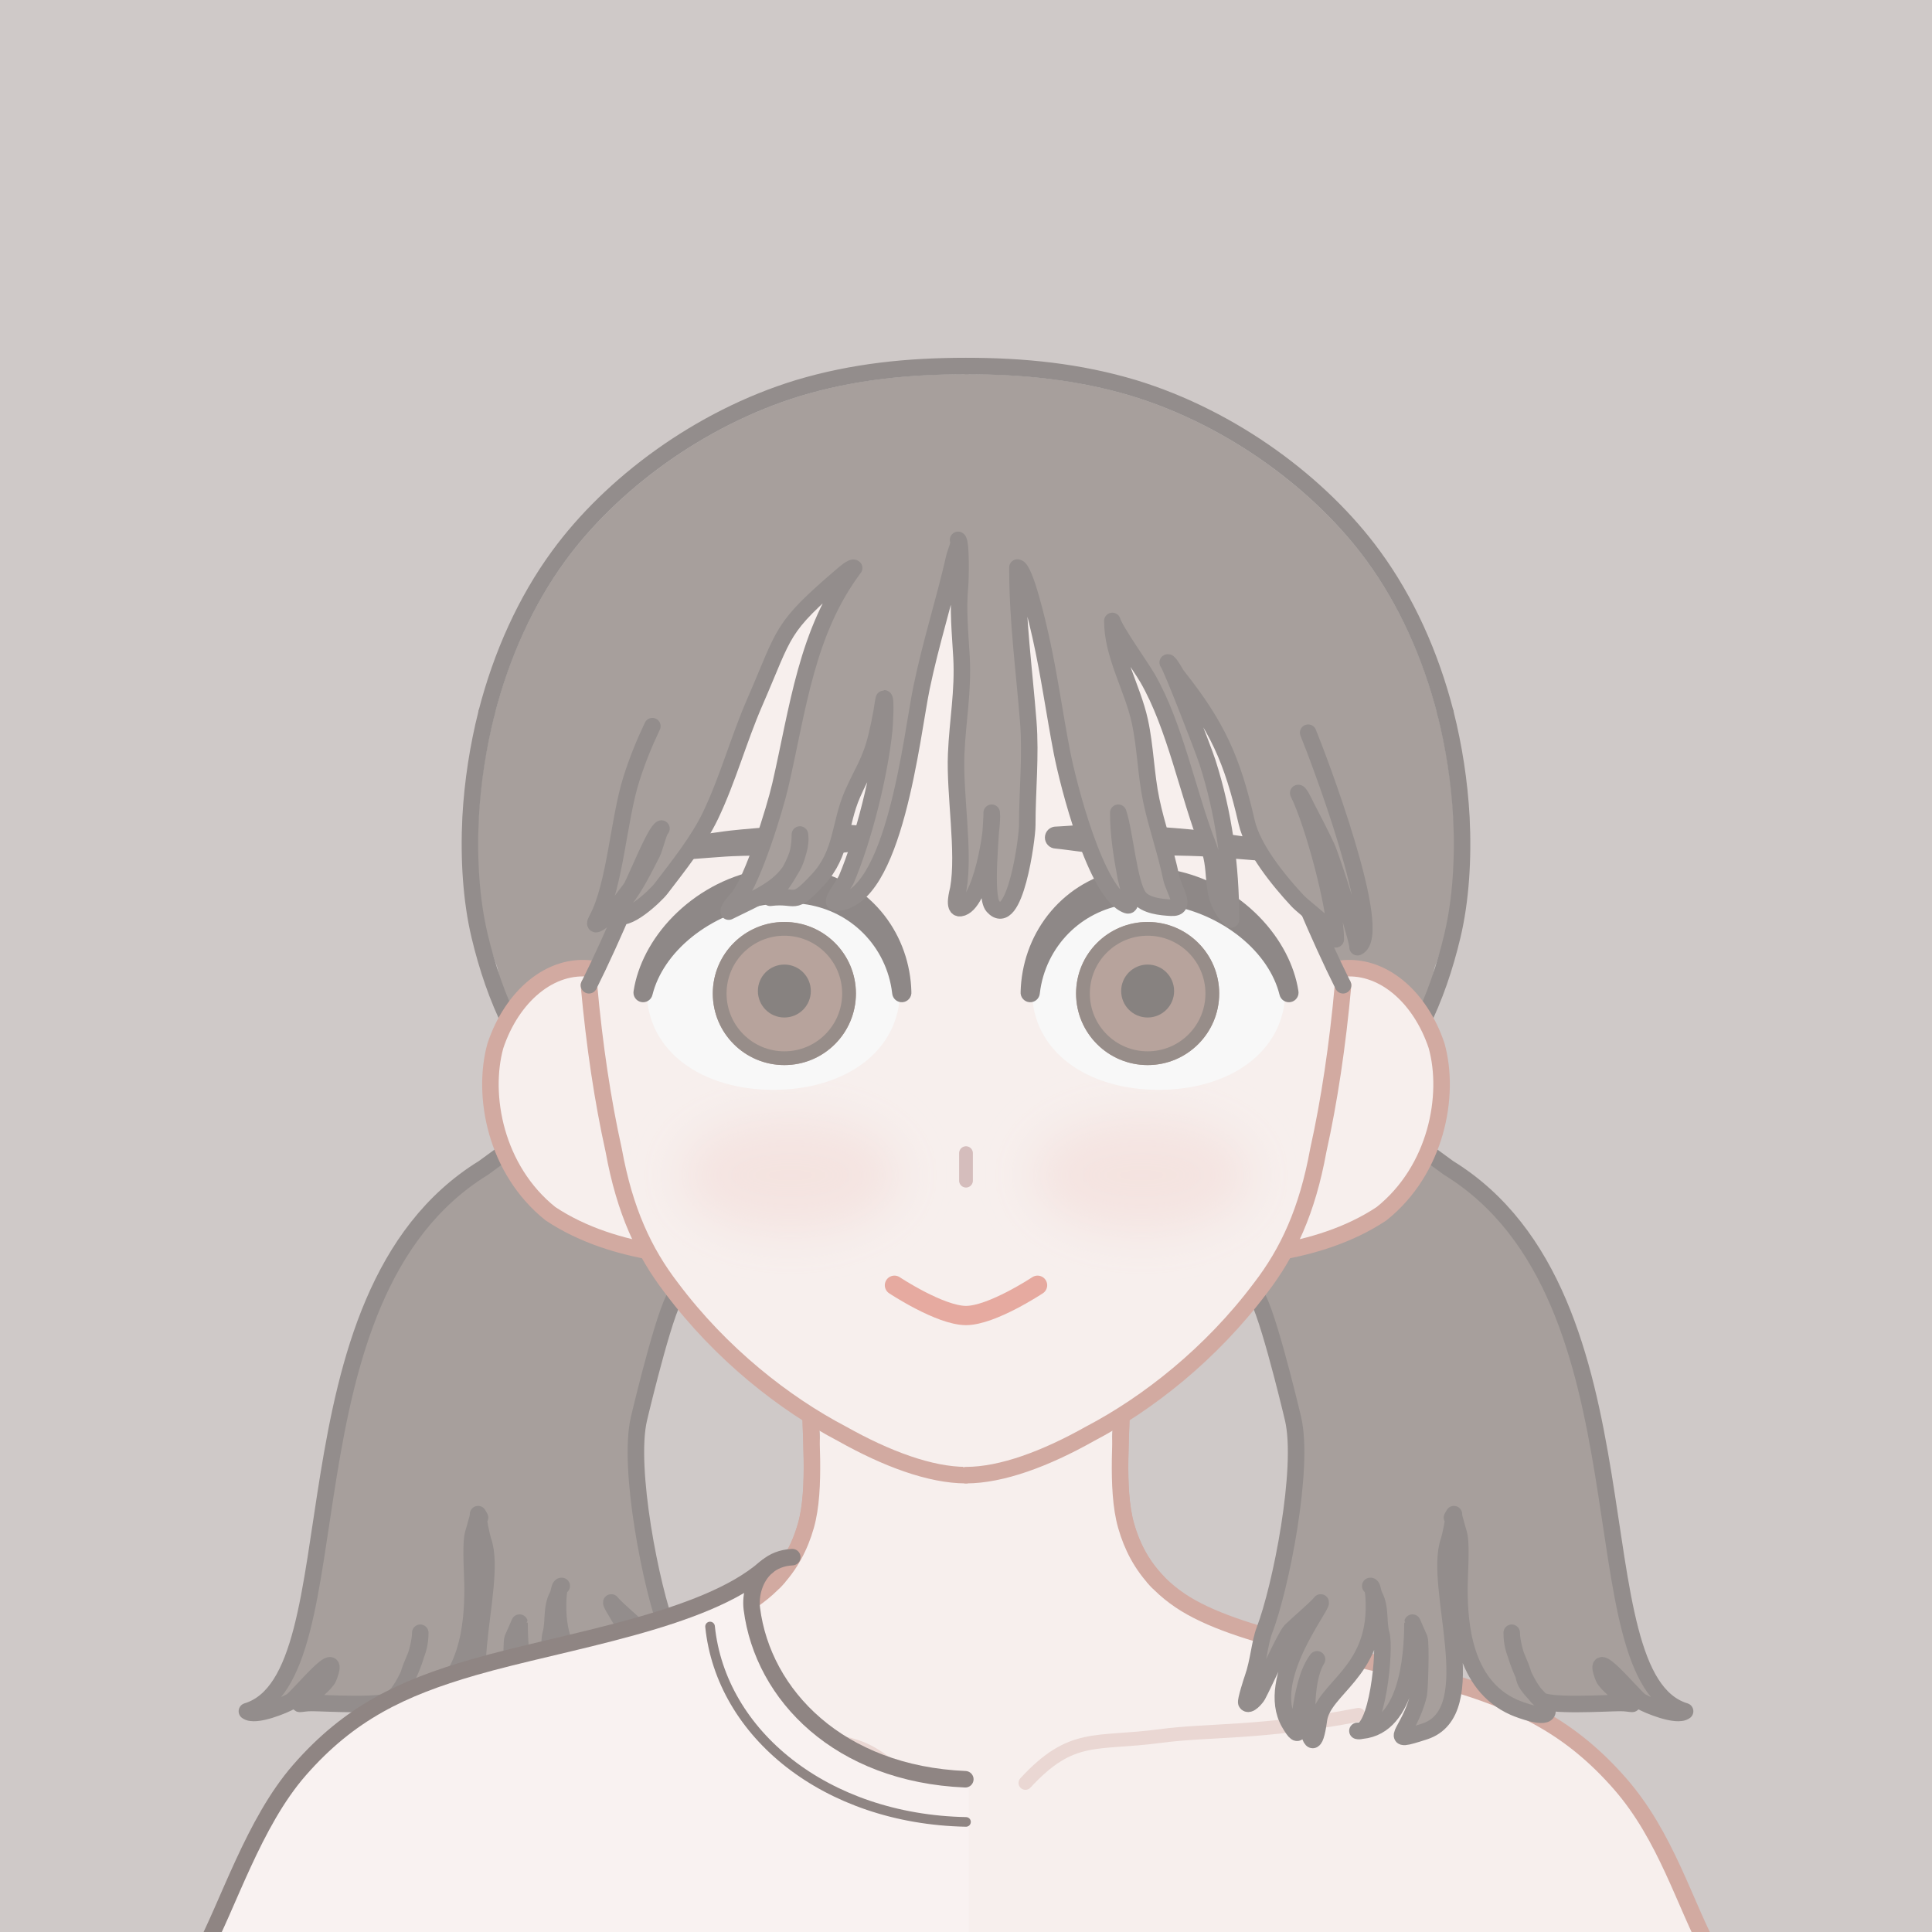
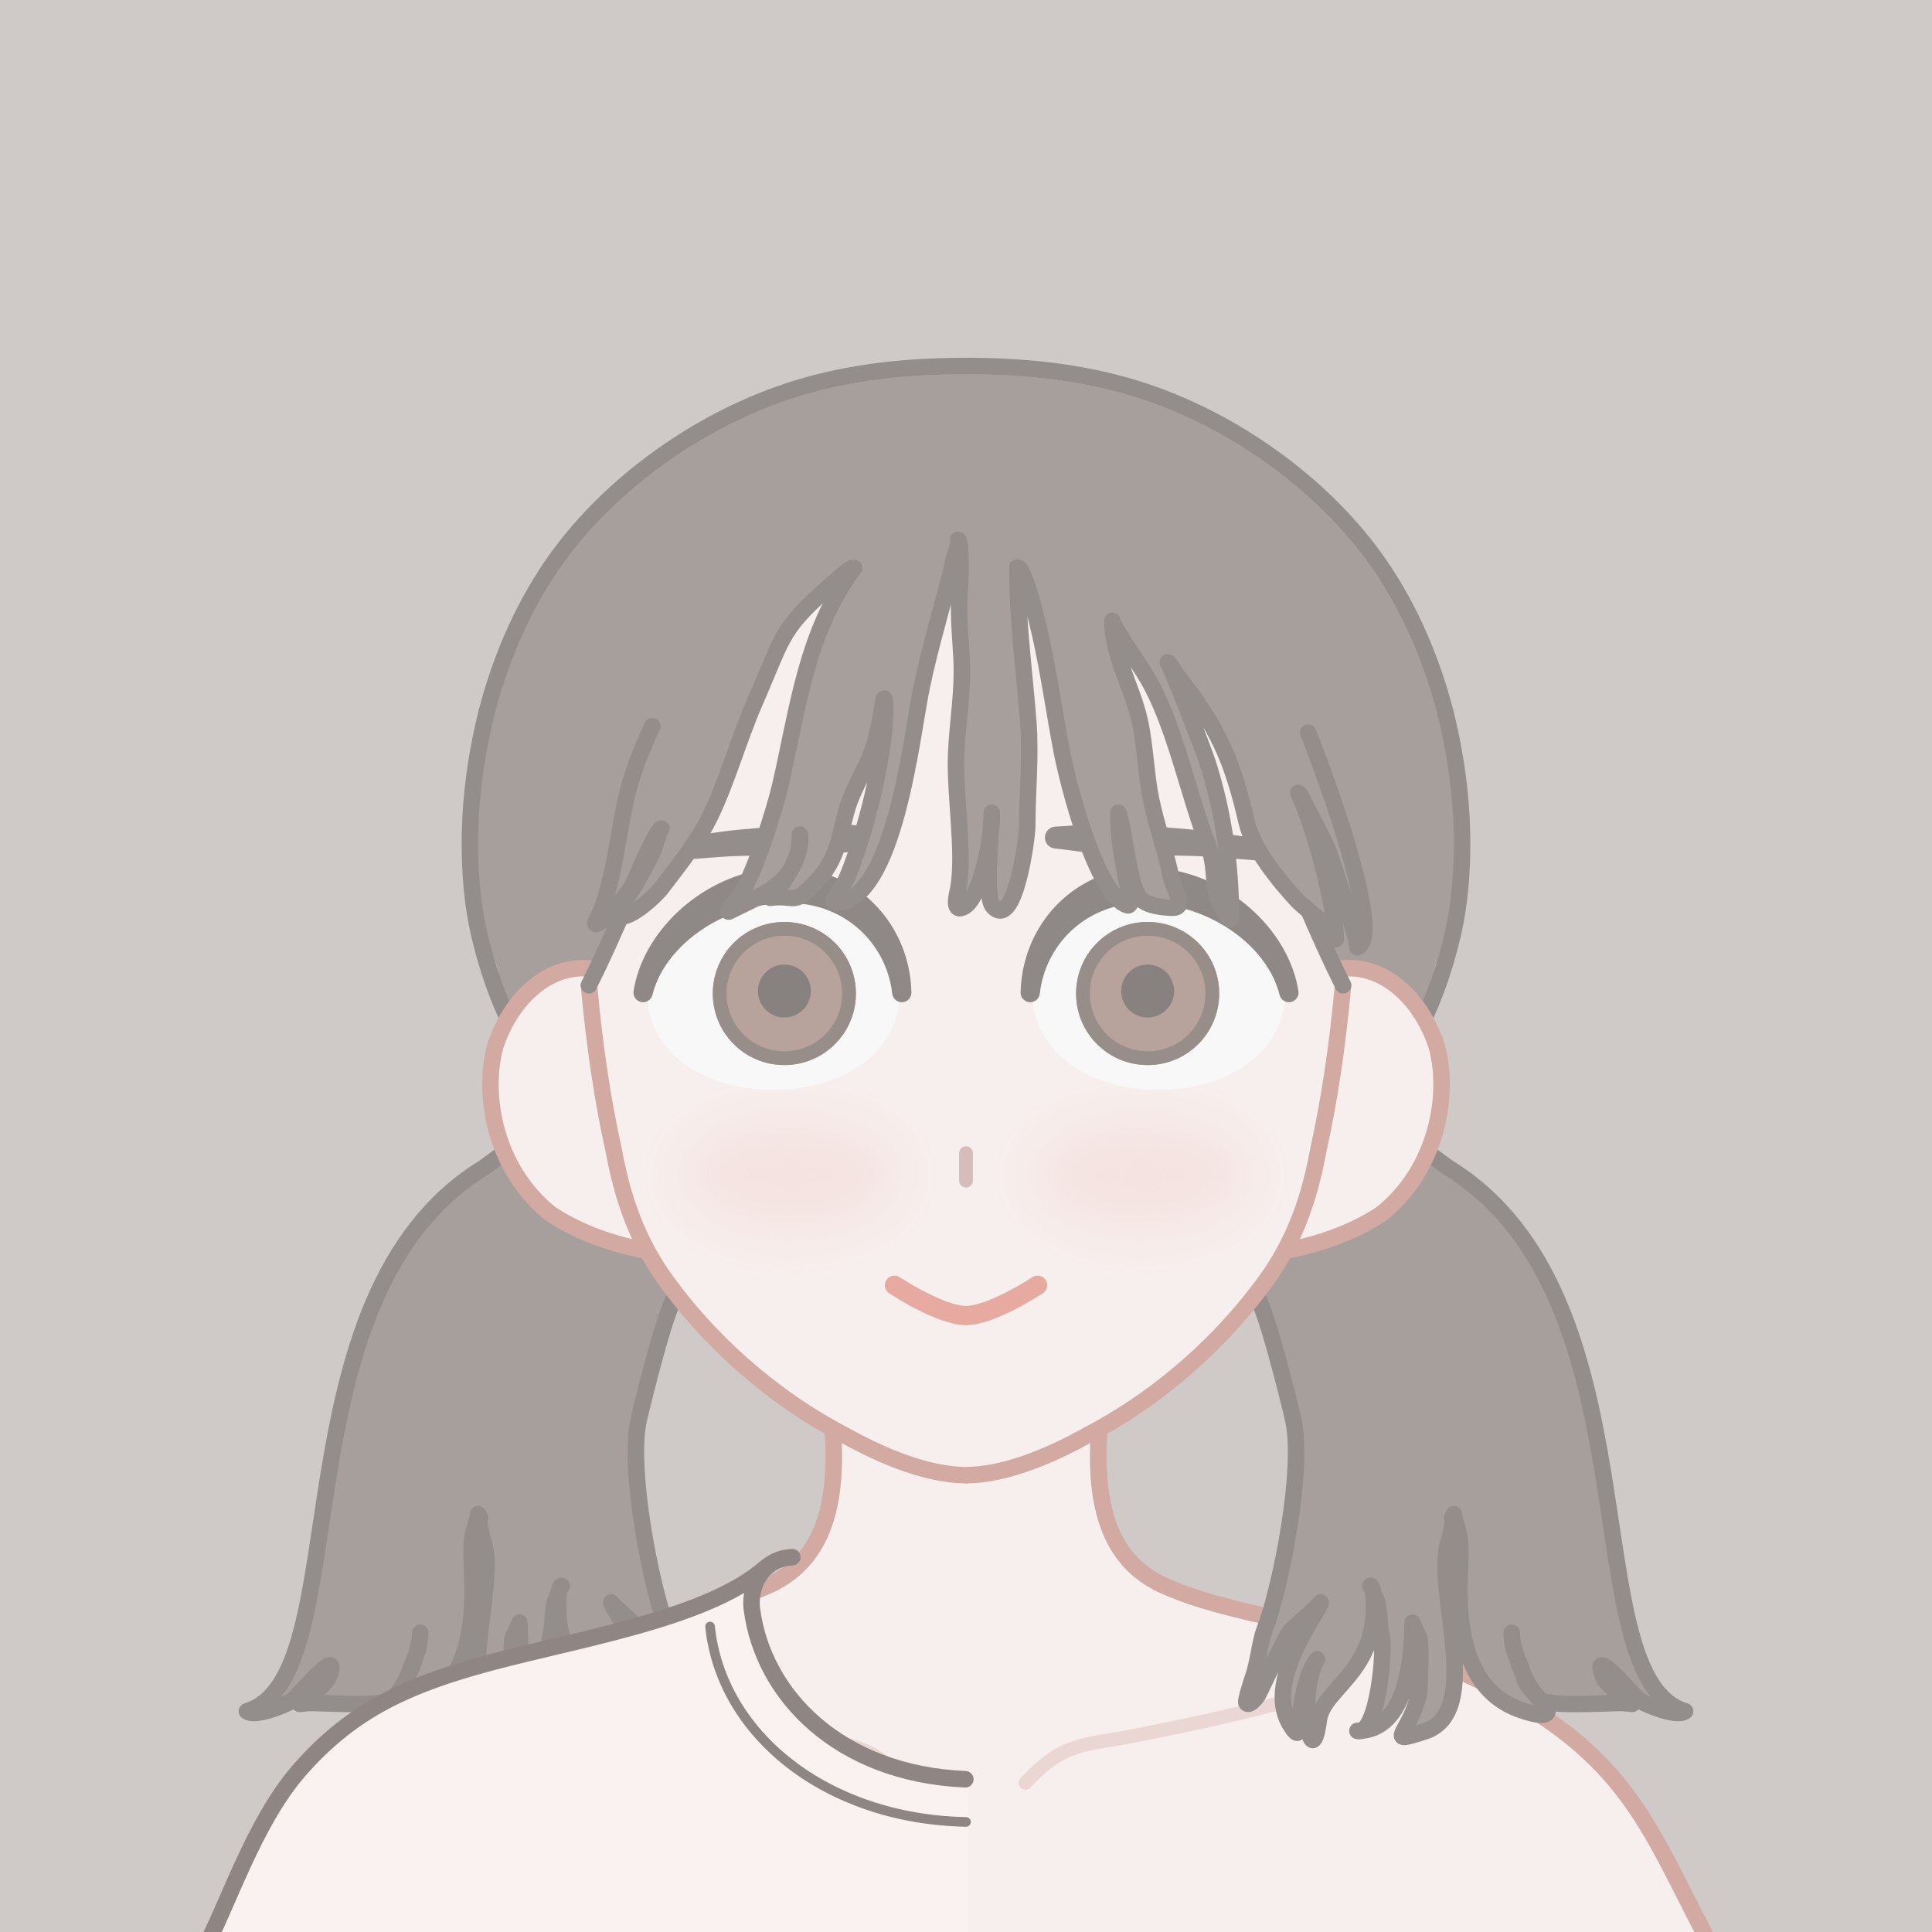
<svg xmlns="http://www.w3.org/2000/svg" width="702" height="702" viewBox="0 0 702 702">
  <defs>
    <clipPath id="clip-path-5">
      <path d="M215.154 389.2 L359.154 389.2 L359.154 464.8 L215.154 464.8 Z" />
    </clipPath>
    <filter id="filter-1" filterUnits="userSpaceOnUse" x="218.154" y="377" width="138" height="100" color-interpolation-filters="sRGB">
      <feGaussianBlur in="SourceGraphic" stdDeviation="9" color-interpolation-filters="linearRGB" />
    </filter>
    <clipPath id="clip-path-6">
      <path d="M486.846 389.2 L342.846 389.2 L342.846 464.8 L486.846 464.8 Z" />
    </clipPath>
    <filter id="filter-2" filterUnits="userSpaceOnUse" x="345.846" y="377" width="138" height="100" color-interpolation-filters="sRGB">
      <feGaussianBlur in="SourceGraphic" stdDeviation="9" color-interpolation-filters="linearRGB" />
    </filter>
    <clipPath id="clip-path-7">
      <path d="M235 360 C235 338 255 326 281 326 C307 326 327 338 327 360 C327 382 307 396 281 396 C255 396 235 382 235 360 Z" />
    </clipPath>
    <clipPath id="clip-path-8">
      <path d="M467 360 C467 338 447 326 421 326 C395 326 375 338 375 360 C375 382 395 396 421 396 C447 396 467 382 467 360 Z" />
    </clipPath>
  </defs>
  <g id="_ref">
    <g opacity="0.5">
      <defs>
-         <clipPath id="makeup-blush-clip-path-31">
+         <clipPath id="makeup-blush-clip-path-32">
          <path d="M215.154 389.2 L359.154 389.2 L359.154 464.8 L215.154 464.8 Z" />
        </clipPath>
-         <filter id="makeup-blush-filter-11" filterUnits="userSpaceOnUse" x="218.154" y="377" width="138" height="100" color-interpolation-filters="sRGB">
+         <filter id="makeup-blush-filter-12" filterUnits="userSpaceOnUse" x="218.154" y="377" width="138" height="100" color-interpolation-filters="sRGB">
          <feGaussianBlur in="SourceGraphic" stdDeviation="9" color-interpolation-filters="linearRGB" />
        </filter>
-         <clipPath id="cg-eye1">
+         <clipPath id="cg-eye2">
          <path d="M242 360 C242 338 262 326 288 326 C314 326 334 338 334 360 C334 382 314 396 288 396 C262 396 242 382 242 360 Z" fill="#ffffff" />
        </clipPath>
      </defs>
      <rect width="702" height="702" fill="#ada19f" />
      <g data-layer="body">
        <g>
          <g>
-             <path d="M296 490 L298 522 C293.615 554.385 304.615 564.885 259.333 589.667 L210.333 604.167 C118.615 622.385 119.615 639.385 96.5 675.5 L80.5 709 L352 712 L352 490 Z" fill="#fdeeea" />
-             <path d="M80.177 709.772 C89.948 691.718 96.554 667.356 113.323 648.166 C131.428 627.449 150.416 618.37 176.588 610.801 C209.733 601.215 252.656 595.455 273.168 581.575 C284.163 574.134 289.86 564.776 292.817 554.408 C296.711 540.759 294.236 520.005 294.407 505.93 C294.426 504.332 294.448 497.885 294.448 490.885" fill="none" stroke="#b46352" stroke-width="6" stroke-linecap="round" stroke-linejoin="round" />
-             <path d="M208.379 623.077 C244.052 629.981 262.383 628.387 280.56 630.815 C304.003 633.947 312.488 629.53 329.417 647.841" fill="none" stroke="#b46352" stroke-width="5" stroke-linecap="round" opacity="0.35" />
-           </g>
-         </g>
-         <g transform="translate(702 0) scale(-1 1)">
-           <g>
-             <path d="M296 490 L298 522 C293.615 554.385 304.615 564.885 259.333 589.667 L210.333 604.167 C118.615 622.385 119.615 639.385 96.5 675.5 L80.5 709 L352 712 L352 490 Z" fill="#fdeeea" />
-             <path d="M80.177 709.772 C89.948 691.718 96.554 667.356 113.323 648.166 C131.428 627.449 150.416 618.37 176.588 610.801 C209.733 601.215 252.656 595.455 273.168 581.575 C284.163 574.134 289.86 564.776 292.817 554.408 C296.711 540.759 294.236 520.005 294.407 505.93 C294.426 504.332 294.448 497.885 294.448 490.885" fill="none" stroke="#b46352" stroke-width="6" stroke-linecap="round" stroke-linejoin="round" />
-             <path d="M208.379 623.077 C244.052 629.981 262.383 628.387 280.56 630.815 C304.003 633.947 312.488 629.53 329.417 647.841" fill="none" stroke="#b46352" stroke-width="5" stroke-linecap="round" opacity="0.35" />
+             <path d="M300.468 490.077 C303.508 511.857 308.659 551.355 290.061 568.257 C274.278 582.6 244.571 586.352 223.978 591.878 C137.239 615.159 117.873 628.007 79.321 708.856 C170.216 709.684 261.107 710.996 352 712 L352 490 C334.823 490 317.645 489.995 300.468 490.077 Z" fill="#fdeeea" />
+             <path d="M79.007 709.629 C101.308 667.906 108.094 642.436 151.824 617.272 C183.076 599.288 212.269 594.251 248.016 585.883 C260.031 583.071 271.687 579.77 280.461 575.488 C310.872 560.643 302.871 518.344 299.307 490.968" fill="none" stroke="#b46352" stroke-width="6" stroke-linecap="round" stroke-linejoin="round" />
+             <path d="M215.966 613.001 C216.15 613.035 216.338 613.051 216.517 613.105 C240.51 620.34 265.547 625.93 289.639 630.667 C308.23 634.323 315.446 632.734 329.417 647.841" fill="none" stroke="#b46352" stroke-width="5" stroke-linecap="round" opacity="0.35" />
+           </g>
+         </g>
+         <g transform="translate(702 0) scale(-1 1)">
+           <g>
+             <path d="M300.468 490.077 C303.508 511.857 308.659 551.355 290.061 568.257 C274.278 582.6 244.571 586.352 223.978 591.878 C137.239 615.159 117.873 628.007 79.321 708.856 C170.216 709.684 261.107 710.996 352 712 L352 490 C334.823 490 317.645 489.995 300.468 490.077 Z" fill="#fdeeea" />
+             <path d="M79.007 709.629 C101.308 667.906 108.094 642.436 151.824 617.272 C183.076 599.288 212.269 594.251 248.016 585.883 C260.031 583.071 271.687 579.77 280.461 575.488 C310.872 560.643 302.871 518.344 299.307 490.968" fill="none" stroke="#b46352" stroke-width="6" stroke-linecap="round" stroke-linejoin="round" />
+             <path d="M215.966 613.001 C216.15 613.035 216.338 613.051 216.517 613.105 C240.51 620.34 265.547 625.93 289.639 630.667 C308.23 634.323 315.446 632.734 329.417 647.841" fill="none" stroke="#b46352" stroke-width="5" stroke-linecap="round" opacity="0.35" />
          </g>
        </g>
      </g>
      <g data-layer="skinNeck">
        <g>
          <g>
-             <path d="M352 577.869 L352 490 L296 490 L298 522 C294.607 547.062 300.427 559.017 282.246 574.628" fill="#fdeeea" />
-             <path d="M281.339 574.764 C287.189 568.716 290.703 561.82 292.817 554.408 C296.711 540.759 294.236 520.005 294.407 505.93 C294.426 504.332 294.448 497.885 294.448 490.885" fill="none" stroke="#b46352" stroke-width="6" stroke-linecap="round" stroke-linejoin="round" />
-           </g>
-         </g>
-         <g transform="translate(702 0) scale(-1 1)">
-           <g>
-             <path d="M352 577.869 L352 490 L296 490 L298 522 C294.607 547.062 300.427 559.017 282.246 574.628" fill="#fdeeea" />
-             <path d="M281.339 574.764 C287.189 568.716 290.703 561.82 292.817 554.408 C296.711 540.759 294.236 520.005 294.407 505.93 C294.426 504.332 294.448 497.885 294.448 490.885" fill="none" stroke="#b46352" stroke-width="6" stroke-linecap="round" stroke-linejoin="round" />
+             <path d="M300.468 490.077 C317.645 489.995 334.823 490 352 490 L352 588.731 L346.511 588.731 L334.512 588.231 L325.263 587.731 L316.514 586.482 L310.765 585.732 L305.266 584.482 L297.767 582.732 L293.769 581.483 L288.769 579.733 L286.271 578.734 L284.523 577.735 L282.273 576.485 L281.024 575.735 L280.137 575.144 C283.817 573.152 287.172 570.882 290.061 568.257 C308.659 551.355 303.508 511.857 300.468 490.077 Z" fill="#fdeeea" />
+             <path d="M280.461 575.488 C310.872 560.643 302.871 518.344 299.307 490.968" fill="none" stroke="#b46352" stroke-width="6" stroke-linecap="round" stroke-linejoin="round" />
+           </g>
+         </g>
+         <g transform="translate(702 0) scale(-1 1)">
+           <g>
+             <path d="M300.468 490.077 C317.645 489.995 334.823 490 352 490 L352 588.731 L346.511 588.731 L334.512 588.231 L325.263 587.731 L316.514 586.482 L310.765 585.732 L305.266 584.482 L297.767 582.732 L293.769 581.483 L288.769 579.733 L286.271 578.734 L284.523 577.735 L282.273 576.485 L281.024 575.735 L280.137 575.144 C283.817 573.152 287.172 570.882 290.061 568.257 C308.659 551.355 303.508 511.857 300.468 490.077 Z" fill="#fdeeea" />
+             <path d="M280.461 575.488 C310.872 560.643 302.871 518.344 299.307 490.968" fill="none" stroke="#b46352" stroke-width="6" stroke-linecap="round" stroke-linejoin="round" />
          </g>
        </g>
      </g>
      <g data-layer="hairMid">
        <g>
          <g>
            <path d="M246.346 470.051 C252.058 457.884 251.33 448.199 243.07 434.669 C238.956 426.719 237.325 420.839 228.711 415.289 C206.623 401.069 195.92 409.499 175.625 424.389 C99.328 471.409 130.552 609.403 89.711 621.793 C92.696 624.063 103.403 619.583 105.822 618.153 C108.255 616.713 124.757 596.133 119.336 609.653 C118.582 611.533 113.631 615.683 111.427 617.133 C106.635 620.283 109.057 618.723 113.403 618.773 C118.927 618.823 139.489 620.153 142.388 617.583 C147.818 612.773 152.711 599.273 152.711 593.263 C152.711 600.773 149.385 603.763 148.149 609.773 C147.304 613.873 139.593 619.023 139.706 621.733 C139.843 625.043 149.803 621.283 151.883 620.363 C170.299 612.233 171.711 589.693 171.711 577.413 C171.711 572.163 170.979 563.063 171.67 558.353 C171.876 556.953 173.9 551.093 173.711 550.173 C173.96 550.589 174.197 551.005 174.421 551.422 L174.11 550.922 C173.439 551.258 175.192 558.829 175.579 559.922 C181.477 576.576 162.297 622.015 184.409 629.153 C199.261 633.947 190.038 630.137 186.546 615.971 C186.03 613.875 185.61 597.159 186.226 595.409 C186.446 594.785 188.796 589.666 188.777 589.589 C188.777 602.195 190.785 628.922 208.777 628.922 C201.455 630.753 198.534 598.933 200.068 593.773 C201.338 589.499 200.169 584.271 202.538 579.84 C203.243 578.52 203.238 576.081 204.11 576.256 C202.849 576.003 202.797 581.895 202.777 582.922 C202.285 607.842 221.252 613.552 222.777 624.922 C225.695 646.676 230.392 614.04 223.444 602.922 C227.157 607.873 228.466 615.721 229.444 621.589 C230.324 626.871 228.975 634.026 233.57 626.033 C242.692 610.164 221.67 584.015 222.11 582.256 C223.525 584.142 230.728 590.225 232.983 592.471 C235.024 594.505 242.514 611.398 245.016 616.038 C245.475 616.889 248.24 620.248 249.146 618.672 C249.502 618.052 247.263 611.007 246.804 609.719 C244.719 603.857 244.271 596.797 242.595 592.453 C236.61 576.947 227.965 533.366 232.163 515.515 C233.177 511.198 242.851 470.916 246.346 470.051 Z" fill="#5d4e48" stroke="#352a27" stroke-width="6" stroke-linecap="round" stroke-linejoin="round" />
          </g>
        </g>
        <g transform="translate(702 0) scale(-1 1)">
          <g>
            <path d="M246.346 470.051 C252.058 457.884 251.33 448.199 243.07 434.669 C238.956 426.719 237.325 420.839 228.711 415.289 C206.623 401.069 195.92 409.499 175.625 424.389 C99.328 471.409 130.552 609.403 89.711 621.793 C92.696 624.063 103.403 619.583 105.822 618.153 C108.255 616.713 124.757 596.133 119.336 609.653 C118.582 611.533 113.631 615.683 111.427 617.133 C106.635 620.283 109.057 618.723 113.403 618.773 C118.927 618.823 139.489 620.153 142.388 617.583 C147.818 612.773 152.711 599.273 152.711 593.263 C152.711 600.773 149.385 603.763 148.149 609.773 C147.304 613.873 139.593 619.023 139.706 621.733 C139.843 625.043 149.803 621.283 151.883 620.363 C170.299 612.233 171.711 589.693 171.711 577.413 C171.711 572.163 170.979 563.063 171.67 558.353 C171.876 556.953 173.9 551.093 173.711 550.173 C173.96 550.589 174.197 551.005 174.421 551.422 L174.11 550.922 C173.439 551.258 175.192 558.829 175.579 559.922 C181.477 576.576 162.297 622.015 184.409 629.153 C199.261 633.947 190.038 630.137 186.546 615.971 C186.03 613.875 185.61 597.159 186.226 595.409 C186.446 594.785 188.796 589.666 188.777 589.589 C188.777 602.195 190.785 628.922 208.777 628.922 C201.455 630.753 198.534 598.933 200.068 593.773 C201.338 589.499 200.169 584.271 202.538 579.84 C203.243 578.52 203.238 576.081 204.11 576.256 C202.849 576.003 202.797 581.895 202.777 582.922 C202.285 607.842 221.252 613.552 222.777 624.922 C225.695 646.676 230.392 614.04 223.444 602.922 C227.157 607.873 228.466 615.721 229.444 621.589 C230.324 626.871 228.975 634.026 233.57 626.033 C242.692 610.164 221.67 584.015 222.11 582.256 C223.525 584.142 230.728 590.225 232.983 592.471 C235.024 594.505 242.514 611.398 245.016 616.038 C245.475 616.889 248.24 620.248 249.146 618.672 C249.502 618.052 247.263 611.007 246.804 609.719 C244.719 603.857 244.271 596.797 242.595 592.453 C236.61 576.947 227.965 533.366 232.163 515.515 C233.177 511.198 242.851 470.916 246.346 470.051 Z" fill="#5d4e48" stroke="#352a27" stroke-width="6" stroke-linecap="round" stroke-linejoin="round" />
          </g>
        </g>
      </g>
      <g data-layer="hairBase">
        <g>
          <g>
            <path d="M352 381.448 L352 135.951 L351.016 135.951 C330.344 135.951 310.656 137.919 290.968 143.826 C255.53 154.654 224.03 178.279 205.327 203.873 C186.623 229.467 175.795 262.936 173.826 297.39 C172.842 317.077 174.811 336.765 180.717 351.531 C182.027 358.081 184.209 364.632 187.262 370.602 C187.365 370.682 201.168 393.038 203.562 396.448 C204.832 398.257 211.612 404.019 213.517 405.842 C223.248 415.153 227.833 417.061 239.562 423.948 C253.821 432.321 287.168 441.633 303.192 437.819 C328.028 431.907 350.54 430.17 351.074 398.222 C351.102 396.519 351.452 381.949 352 381.448 Z" fill="#5d4e48" />
          </g>
          <g>
            <path d="M351 133 C330 133 310 135 290 141 C254 152 222 176 203 202 C191 218.4 182.2 238 176.8 259" fill="none" stroke="#352a27" stroke-width="6" stroke-linecap="round" stroke-linejoin="round" />
          </g>
          <g>
            <path d="M176.8 259 C173.7 271.3 171.7 284.1 171 297 C170.247 312.067 171.196 327.134 174.275 340.064 C179.731 362.97 189.199 384.12 205.639 400.625 C218.159 413.194 231.61 422.103 248.042 428.491 C248.47 428.658 248.896 428.816 249.319 428.964 C252.635 430.122 260.334 430.818 262.896 432.282" fill="none" stroke="#352a27" stroke-width="6" stroke-linecap="round" stroke-linejoin="round" />
          </g>
        </g>
        <g transform="translate(702 0) scale(-1 1)">
          <g>
            <path d="M352 381.448 L352 135.951 L351.016 135.951 C330.344 135.951 310.656 137.919 290.968 143.826 C255.53 154.654 224.03 178.279 205.327 203.873 C186.623 229.467 175.795 262.936 173.826 297.39 C172.842 317.077 174.811 336.765 180.717 351.531 C182.027 358.081 184.209 364.632 187.262 370.602 C187.365 370.682 201.168 393.038 203.562 396.448 C204.832 398.257 211.612 404.019 213.517 405.842 C223.248 415.153 227.833 417.061 239.562 423.948 C253.821 432.321 287.168 441.633 303.192 437.819 C328.028 431.907 350.54 430.17 351.074 398.222 C351.102 396.519 351.452 381.949 352 381.448 Z" fill="#5d4e48" />
          </g>
          <g>
            <path d="M351 133 C330 133 310 135 290 141 C254 152 222 176 203 202 C191 218.4 182.2 238 176.8 259" fill="none" stroke="#352a27" stroke-width="6" stroke-linecap="round" stroke-linejoin="round" />
          </g>
          <g>
            <path d="M176.8 259 C173.7 271.3 171.7 284.1 171 297 C170.247 312.067 171.196 327.134 174.275 340.064 C179.731 362.97 189.199 384.12 205.639 400.625 C218.159 413.194 231.61 422.103 248.042 428.491 C248.47 428.658 248.896 428.816 249.319 428.964 C252.635 430.122 260.334 430.818 262.896 432.282" fill="none" stroke="#352a27" stroke-width="6" stroke-linecap="round" stroke-linejoin="round" />
          </g>
        </g>
      </g>
      <g data-layer="ear">
        <g>
          <g>
            <path d="M215 352 C200 350 186 362 180 380 C175 398 180 425 200 441 C212 449 226 453 238 455 L225 380 Z" fill="#fdeeea" />
            <path d="M215 352 C200 350 186 362 180 380 C175 398 180 425 200 441 C212 449 226 453 238 455" fill="none" stroke="#b46352" stroke-width="6" stroke-linecap="round" stroke-linejoin="round" />
          </g>
        </g>
        <g transform="translate(702 0) scale(-1 1)">
          <g>
            <path d="M215 352 C200 350 186 362 180 380 C175 398 180 425 200 441 C212 449 226 453 238 455 L225 380 Z" fill="#fdeeea" />
            <path d="M215 352 C200 350 186 362 180 380 C175 398 180 425 200 441 C212 449 226 453 238 455" fill="none" stroke="#b46352" stroke-width="6" stroke-linecap="round" stroke-linejoin="round" />
          </g>
        </g>
      </g>
      <g data-layer="face">
        <g>
          <g>
            <path d="M352 200 L351 200 C322 200 296 208 278 228 C262 246 250 272 240 298 C232 318 223 340 214 358 C216 380 219 400 223 418 C227 440 234 455 244 468 C262 492 285 510 306 521 C322 530 338 536 351 536 L352 536 Z" fill="#fdeeea" />
            <path d="M214 358 C216 380 219 400 223 418 C227 440 234 455 244 468 C262 492 285 510 306 521 C322 530 338 536 351 536" fill="none" stroke="#b46352" stroke-width="6" stroke-linecap="round" stroke-linejoin="round" />
          </g>
        </g>
        <g transform="translate(702 0) scale(-1 1)">
          <g>
            <path d="M352 200 L351 200 C322 200 296 208 278 228 C262 246 250 272 240 298 C232 318 223 340 214 358 C216 380 219 400 223 418 C227 440 234 455 244 468 C262 492 285 510 306 521 C322 530 338 536 351 536 L352 536 Z" fill="#fdeeea" />
            <path d="M214 358 C216 380 219 400 223 418 C227 440 234 455 244 468 C262 492 285 510 306 521 C322 530 338 536 351 536" fill="none" stroke="#b46352" stroke-width="6" stroke-linecap="round" stroke-linejoin="round" />
          </g>
        </g>
      </g>
      <g data-layer="makeup">
        <g>
          <g>
-             <g clip-path="url(#makeup-blush-clip-path-31)">
-               <g filter="url(#makeup-blush-filter-11)">
+             <g clip-path="url(#makeup-blush-clip-path-32)">
+               <g filter="url(#makeup-blush-filter-12)">
                <ellipse cx="287.154" cy="427" rx="40" ry="21" fill="#f3bfb8" opacity="0.5" />
              </g>
            </g>
          </g>
        </g>
        <g transform="translate(702 0) scale(-1 1)">
          <g>
-             <g clip-path="url(#makeup-blush-clip-path-31)">
-               <g filter="url(#makeup-blush-filter-11)">
+             <g clip-path="url(#makeup-blush-clip-path-32)">
+               <g filter="url(#makeup-blush-filter-12)">
                <ellipse cx="287.154" cy="427" rx="40" ry="21" fill="#f3bfb8" opacity="0.5" />
              </g>
            </g>
          </g>
        </g>
      </g>
      <g data-layer="mouth">
        <g>
          <path d="M351 419 L351 429" fill="none" stroke="#b98a88" stroke-width="5" stroke-linecap="round" />
        </g>
        <g>
          <path d="M325 467 C325 467 341.59 478 351 478 C360.41 478 377 467 377 467" fill="none" stroke="#dc6450" stroke-width="7" stroke-linecap="round" stroke-linejoin="round" />
        </g>
      </g>
      <g data-layer="eye">
        <g transform="translate(285 361) scale(1) translate(-292 -361)">
          <path d="M242 360 C242 338 262 326 288 326 C314 326 334 338 334 360 C334 382 314 396 288 396 C262 396 242 382 242 360 Z" fill="#ffffff" />
-           <g clip-path="url(#cg-eye1)">
+           <g clip-path="url(#cg-eye2)">
            <g transform="translate(292 361) scale(0.26)">
              <g transform="translate(-110 -110) scale(1)">
                <g>
                  <circle cx="110" cy="110" r="100" fill="#7e5647" />
                  <circle cx="110" cy="106.526" r="37" fill="#1e1410" />
                </g>
              </g>
            </g>
            <circle cx="292" cy="361" r="23.5" fill="none" stroke="#3e2a22" stroke-width="5" />
          </g>
          <g>
            <polygon points="237.252,359.897 237.551,358.24 237.883,356.76 237.941,356.513 238.406,354.792 238.803,353.526 238.951,353.061 239.578,351.317 239.962,350.368 240.28,349.584 241.058,347.862 241.344,347.294 241.925,346.127 242.867,344.408 242.928,344.314 243.885,342.708 244.617,341.579 244.985,341.016 246.164,339.343 246.569,338.814 247.417,337.698 248.568,336.29 248.745,336.08 250.15,334.489 250.84,333.764 251.624,332.938 253.169,331.426 253.251,331.357 254.778,329.959 255.664,329.208 256.451,328.542 258.188,327.176 258.338,327.071 259.976,325.871 260.978,325.193 261.816,324.627 263.713,323.445 263.884,323.351 265.648,322.334 266.723,321.768 267.619,321.299 269.636,320.333 269.832,320.251 271.687,319.443 272.839,318.994 273.747,318.642 275.844,317.917 276.12,317.835 277.977,317.271 279.259,316.935 280.089,316.72 282.225,316.252 282.674,316.172 284.386,315.867 285.904,315.658 286.538,315.572 288.676,315.367 289.401,315.327 290.829,315.25 292.642,315.226 293.004,315.221 295.029,315.28 296.147,315.36 297.018,315.423 298.974,315.649 299.642,315.754 300.899,315.956 302.839,316.351 303.092,316.412 304.736,316.824 306.239,317.271 306.592,317.373 308.418,318.001 309.548,318.446 310.23,318.713 311.993,319.495 312.749,319.869 313.708,320.347 315.391,321.276 315.82,321.534 317.035,322.277 318.624,323.341 318.745,323.424 320.158,324.467 321.316,325.4 321.654,325.667 323.091,326.923 323.903,327.696 324.47,328.235 325.79,329.602 326.297,330.172 327.055,331.028 328.256,332.499 328.49,332.806 329.392,334.018 330.352,335.425 330.465,335.582 331.471,337.186 332.122,338.33 332.409,338.828 333.281,340.508 333.67,341.338 334.08,342.214 334.808,343.949 334.992,344.434 335.468,345.715 336.057,347.505 336.088,347.599 336.571,349.304 336.901,350.668 337.014,351.126 337.388,352.973 337.543,353.928 337.688,354.817 337.915,356.668 337.962,357.21 338.072,358.537 338.153,360.357 338.146,361.044 338.006,361.715 337.737,362.346 337.35,362.913 336.861,363.394 336.286,363.769 335.65,364.026 334.976,364.153 334.29,364.146 333.618,364.006 332.987,363.737 332.42,363.35 331.94,362.861 331.564,362.286 331.308,361.65 331.18,360.976 330.952,359.311 330.741,358.141 330.667,357.75 330.321,356.221 330.125,355.498 329.911,354.712 329.435,353.212 329.326,352.918 328.903,351.751 328.295,350.262 328.289,350.247 332.186,348.915 328.346,350.404 327.667,348.922 327.122,347.855 326.963,347.551 326.209,346.222 325.793,345.553 325.404,344.931 324.546,343.673 324.313,343.364 323.644,342.461 322.641,341.211 326.581,338.437 322.758,341.37 322.695,341.298 321.707,340.166 320.806,339.215 320.678,339.088 319.611,338.057 318.914,337.435 318.503,337.07 317.368,336.138 316.918,335.8 316.202,335.257 315.002,334.422 314.826,334.316 313.769,333.636 312.455,332.862 312.429,332.847 315.575,328.126 312.628,332.973 311.255,332.235 310.187,331.716 309.949,331.605 308.63,331.03 307.86,330.729 307.304,330.513 305.949,330.043 305.483,329.903 304.56,329.62 303.179,329.254 303.067,329.233 301.785,328.941 300.369,328.674 300.36,328.676 298.901,328.459 297.886,328.344 297.468,328.298 296.013,328.186 295.393,328.162 294.522,328.124 292.996,328.113 292.886,328.117 291.308,328.156 290.115,328.224 289.625,328.251 287.955,328.397 287.555,328.445 286.26,328.598 284.767,328.824 284.542,328.856 282.84,329.164 282.225,329.296 281.147,329.526 279.48,329.94 279.412,329.953 277.697,330.432 276.975,330.658 276,330.962 274.294,331.56 274.289,331.557 272.589,332.208 271.847,332.519 270.917,332.909 269.253,333.675 269.166,333.715 266.483,328.557 269.341,333.62 267.607,334.487 266.89,334.872 265.995,335.352 264.409,336.278 264.333,336.322 261.3,331.723 264.49,336.215 262.858,337.24 262.157,337.711 261.347,338.255 259.821,339.363 259.808,339.373 256.523,335.37 259.946,339.255 258.454,340.418 257.716,341.032 257.083,341.559 255.762,342.739 255.685,342.806 254.501,343.949 253.647,344.833 253.301,345.188 252.159,346.459 251.834,346.845 251.082,347.752 250.048,349.104 250.03,349.127 246.472,346.733 250.12,348.988 249.134,350.389 248.514,351.347 248.254,351.743 247.457,353.088 247.132,353.691 246.724,354.451 246.056,355.833 245.922,356.135 245.462,357.208 244.942,358.578 244.909,358.668 244.488,359.962 244.081,361.436 243.865,362.087 243.527,362.684 243.078,363.203 242.537,363.625 241.924,363.933 241.262,364.116 240.578,364.166 239.897,364.081 239.246,363.865 238.649,363.527 238.13,363.078 237.708,362.537 237.4,361.924 237.218,361.262 237.168,360.578" fill="#2b201d" />
          </g>
        </g>
        <g transform="translate(702 0) scale(-1 1)">
          <g transform="translate(285 361) scale(1) translate(-292 -361)">
            <path d="M242 360 C242 338 262 326 288 326 C314 326 334 338 334 360 C334 382 314 396 288 396 C262 396 242 382 242 360 Z" fill="#ffffff" />
-             <g clip-path="url(#cg-eye1)">
+             <g clip-path="url(#cg-eye2)">
              <g transform="translate(292 361) scale(0.26)">
                <g transform="translate(-110 -110) scale(1)">
                  <g>
                    <circle cx="110" cy="110" r="100" fill="#7e5647" />
                    <circle cx="110" cy="106.526" r="37" fill="#1e1410" />
                  </g>
                </g>
              </g>
              <circle cx="292" cy="361" r="23.5" fill="none" stroke="#3e2a22" stroke-width="5" />
            </g>
            <g>
              <polygon points="237.252,359.897 237.551,358.24 237.883,356.76 237.941,356.513 238.406,354.792 238.803,353.526 238.951,353.061 239.578,351.317 239.962,350.368 240.28,349.584 241.058,347.862 241.344,347.294 241.925,346.127 242.867,344.408 242.928,344.314 243.885,342.708 244.617,341.579 244.985,341.016 246.164,339.343 246.569,338.814 247.417,337.698 248.568,336.29 248.745,336.08 250.15,334.489 250.84,333.764 251.624,332.938 253.169,331.426 253.251,331.357 254.778,329.959 255.664,329.208 256.451,328.542 258.188,327.176 258.338,327.071 259.976,325.871 260.978,325.193 261.816,324.627 263.713,323.445 263.884,323.351 265.648,322.334 266.723,321.768 267.619,321.299 269.636,320.333 269.832,320.251 271.687,319.443 272.839,318.994 273.747,318.642 275.844,317.917 276.12,317.835 277.977,317.271 279.259,316.935 280.089,316.72 282.225,316.252 282.674,316.172 284.386,315.867 285.904,315.658 286.538,315.572 288.676,315.367 289.401,315.327 290.829,315.25 292.642,315.226 293.004,315.221 295.029,315.28 296.147,315.36 297.018,315.423 298.974,315.649 299.642,315.754 300.899,315.956 302.839,316.351 303.092,316.412 304.736,316.824 306.239,317.271 306.592,317.373 308.418,318.001 309.548,318.446 310.23,318.713 311.993,319.495 312.749,319.869 313.708,320.347 315.391,321.276 315.82,321.534 317.035,322.277 318.624,323.341 318.745,323.424 320.158,324.467 321.316,325.4 321.654,325.667 323.091,326.923 323.903,327.696 324.47,328.235 325.79,329.602 326.297,330.172 327.055,331.028 328.256,332.499 328.49,332.806 329.392,334.018 330.352,335.425 330.465,335.582 331.471,337.186 332.122,338.33 332.409,338.828 333.281,340.508 333.67,341.338 334.08,342.214 334.808,343.949 334.992,344.434 335.468,345.715 336.057,347.505 336.088,347.599 336.571,349.304 336.901,350.668 337.014,351.126 337.388,352.973 337.543,353.928 337.688,354.817 337.915,356.668 337.962,357.21 338.072,358.537 338.153,360.357 338.146,361.044 338.006,361.715 337.737,362.346 337.35,362.913 336.861,363.394 336.286,363.769 335.65,364.026 334.976,364.153 334.29,364.146 333.618,364.006 332.987,363.737 332.42,363.35 331.94,362.861 331.564,362.286 331.308,361.65 331.18,360.976 330.952,359.311 330.741,358.141 330.667,357.75 330.321,356.221 330.125,355.498 329.911,354.712 329.435,353.212 329.326,352.918 328.903,351.751 328.295,350.262 328.289,350.247 332.186,348.915 328.346,350.404 327.667,348.922 327.122,347.855 326.963,347.551 326.209,346.222 325.793,345.553 325.404,344.931 324.546,343.673 324.313,343.364 323.644,342.461 322.641,341.211 326.581,338.437 322.758,341.37 322.695,341.298 321.707,340.166 320.806,339.215 320.678,339.088 319.611,338.057 318.914,337.435 318.503,337.07 317.368,336.138 316.918,335.8 316.202,335.257 315.002,334.422 314.826,334.316 313.769,333.636 312.455,332.862 312.429,332.847 315.575,328.126 312.628,332.973 311.255,332.235 310.187,331.716 309.949,331.605 308.63,331.03 307.86,330.729 307.304,330.513 305.949,330.043 305.483,329.903 304.56,329.62 303.179,329.254 303.067,329.233 301.785,328.941 300.369,328.674 300.36,328.676 298.901,328.459 297.886,328.344 297.468,328.298 296.013,328.186 295.393,328.162 294.522,328.124 292.996,328.113 292.886,328.117 291.308,328.156 290.115,328.224 289.625,328.251 287.955,328.397 287.555,328.445 286.26,328.598 284.767,328.824 284.542,328.856 282.84,329.164 282.225,329.296 281.147,329.526 279.48,329.94 279.412,329.953 277.697,330.432 276.975,330.658 276,330.962 274.294,331.56 274.289,331.557 272.589,332.208 271.847,332.519 270.917,332.909 269.253,333.675 269.166,333.715 266.483,328.557 269.341,333.62 267.607,334.487 266.89,334.872 265.995,335.352 264.409,336.278 264.333,336.322 261.3,331.723 264.49,336.215 262.858,337.24 262.157,337.711 261.347,338.255 259.821,339.363 259.808,339.373 256.523,335.37 259.946,339.255 258.454,340.418 257.716,341.032 257.083,341.559 255.762,342.739 255.685,342.806 254.501,343.949 253.647,344.833 253.301,345.188 252.159,346.459 251.834,346.845 251.082,347.752 250.048,349.104 250.03,349.127 246.472,346.733 250.12,348.988 249.134,350.389 248.514,351.347 248.254,351.743 247.457,353.088 247.132,353.691 246.724,354.451 246.056,355.833 245.922,356.135 245.462,357.208 244.942,358.578 244.909,358.668 244.488,359.962 244.081,361.436 243.865,362.087 243.527,362.684 243.078,363.203 242.537,363.625 241.924,363.933 241.262,364.116 240.578,364.166 239.897,364.081 239.246,363.865 238.649,363.527 238.13,363.078 237.708,362.537 237.4,361.924 237.218,361.262 237.168,360.578" fill="#2b201d" />
            </g>
          </g>
        </g>
      </g>
      <g data-layer="hairLine">
        <g>
          <g>
            <path d="M351 200 C322 200 296 208 278 228 C262 246 250 272 240 298 C232 318 223 340 214 358" fill="none" stroke="#352a27" stroke-width="6" stroke-linecap="round" stroke-linejoin="round" />
          </g>
        </g>
        <g transform="translate(702 0) scale(-1 1)">
          <g>
            <path d="M351 200 C322 200 296 208 278 228 C262 246 250 272 240 298 C232 318 223 340 214 358" fill="none" stroke="#352a27" stroke-width="6" stroke-linecap="round" stroke-linejoin="round" />
          </g>
        </g>
      </g>
      <g data-layer="brow">
        <g>
          <g transform="translate(-7 0)">
            <g>
              <g>
                <path d="M251.563 304.691 L255.184 304.191 L258.804 303.682 L262.422 303.165 L264.202 302.909 L266.052 302.647 L269.671 302.131 L269.885 302.102 L272.476 301.783 L273.478 301.681 L276.448 301.377 L277.18 301.313 L280.822 300.993 L282.158 300.878 L284.513 300.7 L288.158 300.433 L290.032 300.3 L291.841 300.188 L295.489 299.974 L299.137 299.777 L300.11 299.728 L302.817 299.614 L306.468 299.48 L307.714 299.451 L308.96 299.444 L310.208 299.458 L311.456 299.489 L312.704 299.536 L312.854 299.541 L313.976 299.599 L315.225 299.674 L316.474 299.757 L317.723 299.845 L318.973 299.935 L320.222 300.025 L321.471 300.113 L322.72 300.195 L323.969 300.27 L325.218 300.335 L326 300.389 L326.757 300.595 L327.459 300.945 L328.079 301.424 L328.594 302.016 L328.983 302.696 L329.232 303.44 L329.332 304.218 L329.277 305 L329.072 305.757 L328.722 306.459 L328.242 307.079 L327.651 307.594 L326.97 307.983 L326.227 308.232 L325.449 308.332 L324.206 308.469 L322.964 308.615 L321.721 308.77 L320.479 308.93 L319.237 309.092 L317.995 309.254 L316.753 309.414 L315.511 309.568 L314.268 309.715 L313.174 309.837 L313.048 309.852 L311.806 309.982 L310.563 310.096 L309.319 310.193 L308.075 310.27 L306.83 310.324 L303.178 310.433 L300.499 310.499 L299.554 310.524 L295.901 310.61 L292.247 310.679 L290.471 310.706 L288.629 310.744 L284.975 310.81 L282.661 310.845 L281.367 310.876 L277.713 310.959 L277.043 310.972 L274.124 311.073 L273.212 311.102 L270.782 311.231 L270.649 311.24 L267.003 311.504 L265.15 311.639 L263.368 311.774 L259.724 312.055 L256.08 312.344 L252.437 312.643 L251.653 312.652 L250.882 312.507 L250.154 312.215 L249.497 311.787 L248.937 311.239 L248.494 310.592 L248.186 309.871 L248.024 309.103 L248.015 308.319 L248.159 307.549 L248.451 306.821 L248.88 306.164 L249.428 305.603 L250.075 305.16 L250.796 304.852 Z" fill="#352a27" />
              </g>
            </g>
          </g>
        </g>
        <g transform="translate(702 0) scale(-1 1)">
          <g transform="translate(-7 0)">
            <g>
              <g>
                <path d="M251.563 304.691 L255.184 304.191 L258.804 303.682 L262.422 303.165 L264.202 302.909 L266.052 302.647 L269.671 302.131 L269.885 302.102 L272.476 301.783 L273.478 301.681 L276.448 301.377 L277.18 301.313 L280.822 300.993 L282.158 300.878 L284.513 300.7 L288.158 300.433 L290.032 300.3 L291.841 300.188 L295.489 299.974 L299.137 299.777 L300.11 299.728 L302.817 299.614 L306.468 299.48 L307.714 299.451 L308.96 299.444 L310.208 299.458 L311.456 299.489 L312.704 299.536 L312.854 299.541 L313.976 299.599 L315.225 299.674 L316.474 299.757 L317.723 299.845 L318.973 299.935 L320.222 300.025 L321.471 300.113 L322.72 300.195 L323.969 300.27 L325.218 300.335 L326 300.389 L326.757 300.595 L327.459 300.945 L328.079 301.424 L328.594 302.016 L328.983 302.696 L329.232 303.44 L329.332 304.218 L329.277 305 L329.072 305.757 L328.722 306.459 L328.242 307.079 L327.651 307.594 L326.97 307.983 L326.227 308.232 L325.449 308.332 L324.206 308.469 L322.964 308.615 L321.721 308.77 L320.479 308.93 L319.237 309.092 L317.995 309.254 L316.753 309.414 L315.511 309.568 L314.268 309.715 L313.174 309.837 L313.048 309.852 L311.806 309.982 L310.563 310.096 L309.319 310.193 L308.075 310.27 L306.83 310.324 L303.178 310.433 L300.499 310.499 L299.554 310.524 L295.901 310.61 L292.247 310.679 L290.471 310.706 L288.629 310.744 L284.975 310.81 L282.661 310.845 L281.367 310.876 L277.713 310.959 L277.043 310.972 L274.124 311.073 L273.212 311.102 L270.782 311.231 L270.649 311.24 L267.003 311.504 L265.15 311.639 L263.368 311.774 L259.724 312.055 L256.08 312.344 L252.437 312.643 L251.653 312.652 L250.882 312.507 L250.154 312.215 L249.497 311.787 L248.937 311.239 L248.494 310.592 L248.186 309.871 L248.024 309.103 L248.015 308.319 L248.159 307.549 L248.451 306.821 L248.88 306.164 L249.428 305.603 L250.075 305.16 L250.796 304.852 Z" fill="#352a27" />
              </g>
            </g>
          </g>
        </g>
      </g>
      <g data-layer="hairFront">
        <g>
          <path d="M305.733 186.817 C294.238 185.54 240.866 243.136 241.784 255.077 C240.674 255.077 237.645 262.575 237.04 263.852 C234.006 270.261 231.637 276.089 229.473 282.854 C224.722 297.701 223.528 321.784 216.907 333.952 C213.407 340.387 226.108 328.123 227.076 326.931 C230.866 322.261 234.236 315.291 237.026 309.901 C237.795 308.414 239.601 301.249 240.347 301.062 C238.166 301.789 231.236 319.065 229.51 322.228 C228.435 324.198 222.587 330.215 224.114 332.172 C227.041 335.923 238.104 325.612 240.196 322.868 C246.435 314.684 253.72 305.622 258.158 296.348 C264.504 283.087 268.361 268.689 274.232 255.207 C285.615 229.07 283.667 227.563 306.559 207.951 C307.048 207.532 310.213 204.734 310.855 205.376 C293.499 228.518 289.976 257.37 283.538 285.296 C281.488 294.185 273.607 319.587 268.207 326.141 C267.544 326.945 264.43 330.199 264.777 331.241 C277.93 324.664 290.644 320.536 290.644 303.218 C291.831 310.342 284.732 321.345 279.866 326.211 C289.86 324.962 287.816 329.767 297.21 319.63 C306.148 309.986 304.963 299.465 309.748 288.529 C313.292 280.43 316.178 276.925 318.446 267.693 C319.185 264.684 319.812 261.647 320.355 258.597 C320.424 258.212 321.049 253.73 321.241 253.739 C322.041 253.778 321.459 263.522 321.267 265.378 C319.582 281.592 313.948 304.242 307.629 319.276 C306.566 321.805 301.179 328.09 303.757 328.022 C325.032 327.462 331.26 267.224 334.852 249.846 C338.256 233.382 343.222 218.146 346.833 202.12 C347.04 201.199 348.955 196.711 348.126 196.158 C349.332 196.882 349.042 210.643 348.838 212.748 C347.986 221.541 348.873 229.957 349.364 238.732 C350.059 251.146 347.934 261.835 347.429 273.987 C346.822 288.613 350.548 309.592 348.214 322.887 C348.019 323.996 346.115 330.372 348.956 329.987 C356.523 328.961 360.983 301.091 360.341 295.314 C360.341 301.626 357.532 325.715 360.781 329.339 C368.735 338.212 373.266 304.663 373.26 299.881 C373.244 287.329 374.612 274.748 373.625 262.205 C372.119 243.085 369.682 225.736 369.682 206.217 C372.447 206.217 377.315 227.653 378.113 231.217 C381.227 245.136 383.138 259.223 385.834 273.211 C388.027 284.591 398.193 324.903 409.55 328.915 C412.213 329.855 409.257 319.897 409.014 318.59 C407.58 310.88 406.327 303.174 406.327 295.314 C408.779 302.672 410.148 320.777 413.814 325.876 C416.14 329.11 421.92 329.642 425.582 329.831 C431.62 330.142 426.496 323.463 425.524 318.748 C423.574 309.293 420.279 300.128 418.333 290.862 C416.338 281.36 416.222 271.498 414.15 262.002 C411.517 249.936 404.171 238.046 404.171 225.617 C405.173 229.13 414.446 242.077 416.925 246.355 C427.031 263.799 431.618 288.458 439.142 307.65 C442.904 317.245 438.783 325.616 447.282 334.115 C447.282 314.589 444.715 295.595 438.753 276.97 C437.283 272.379 425.183 241.242 424.29 240.706 C424.807 240.319 427.309 244.95 427.741 245.494 C442.366 263.88 447.776 276.073 452.977 298.72 C455.206 308.428 464.679 320.01 471.403 327.241 C474.338 330.396 485.364 338.029 485.364 341.3 C485.364 329.474 477.065 298.835 471.712 288.129 C472.243 287.864 474.524 292.787 474.638 293.005 C477.16 297.83 479.675 302.689 481.992 307.615 C484.148 312.198 493.676 342.547 493.268 344.174 C503.573 339.594 488.121 298.181 484.828 290.231 C478.386 274.676 474.483 257.911 467.253 242.781 C465.382 238.865 451.556 218.197 449.438 218.432 C447.864 219.831 447.717 219.032 447.38 217.507 C446.158 211.982 429.112 200.262 424.29 195.439 L425.008 195.439" fill="#5d4e48" />
          <path d="M237.04 263.852 C234.006 270.261 231.637 276.089 229.473 282.854 C224.722 297.701 223.528 321.784 216.907 333.952 C213.407 340.387 226.108 328.123 227.076 326.931 C230.866 322.261 234.236 315.291 237.026 309.901 C237.795 308.414 239.601 301.249 240.347 301.062 C238.166 301.789 231.236 319.065 229.51 322.228 C228.435 324.198 222.587 330.215 224.114 332.172 C227.041 335.923 238.104 325.612 240.196 322.868 C246.435 314.684 253.72 305.622 258.158 296.348 C264.504 283.087 268.361 268.689 274.232 255.207 C285.615 229.07 283.167 228.563 306.059 208.951 C306.548 208.532 309.713 205.734 310.355 206.376 C292.999 229.518 289.976 257.37 283.538 285.296 C281.488 294.185 273.607 319.587 268.207 326.141 C267.544 326.945 264.43 330.199 264.777 331.241 C277.93 324.664 290.644 320.536 290.644 303.218 C291.831 310.342 284.732 321.345 279.866 326.211 C289.86 324.962 287.816 329.767 297.21 319.63 C306.148 309.986 304.963 299.465 309.748 288.529 C313.292 280.43 316.178 276.925 318.446 267.693 C319.185 264.684 319.812 261.647 320.355 258.597 C320.424 258.212 321.049 253.73 321.241 253.739 C322.041 253.778 321.459 263.522 321.267 265.378 C319.582 281.592 313.948 304.242 307.629 319.276 C306.566 321.805 301.179 328.09 303.757 328.022 C325.032 327.462 331.26 267.224 334.852 249.846 C338.256 233.382 343.222 218.146 346.833 202.12 C347.04 201.199 348.955 196.711 348.126 196.158 C349.332 196.882 349.042 210.643 348.838 212.748 C347.986 221.541 348.873 229.957 349.364 238.732 C350.059 251.146 347.934 261.835 347.429 273.987 C346.822 288.613 350.548 309.592 348.214 322.887 C348.019 323.996 346.115 330.372 348.956 329.987 C356.523 328.961 360.983 301.091 360.341 295.314 C360.341 301.626 357.532 325.715 360.781 329.339 C368.735 338.212 373.266 304.663 373.26 299.881 C373.244 287.329 374.612 274.748 373.625 262.205 C372.119 243.085 369.682 225.736 369.682 206.217 C372.447 206.217 377.315 227.653 378.113 231.217 C381.227 245.136 383.138 259.223 385.834 273.211 C388.027 284.591 398.193 324.903 409.55 328.915 C412.213 329.855 409.257 319.897 409.014 318.59 C407.58 310.88 406.327 303.174 406.327 295.314 C408.779 302.672 410.148 320.777 413.814 325.876 C416.14 329.11 421.92 329.642 425.582 329.831 C431.62 330.142 426.496 323.463 425.524 318.748 C423.574 309.293 420.279 300.128 418.333 290.862 C416.338 281.36 416.222 271.498 414.15 262.002 C411.517 249.936 404.171 238.046 404.171 225.617 C405.173 229.13 414.446 242.077 416.925 246.355 C427.031 263.799 431.618 288.458 439.142 307.65 C442.904 317.245 438.783 325.616 447.282 334.115 C447.282 314.589 444.715 295.595 438.753 276.97 C437.283 272.379 425.183 241.242 424.29 240.706 C424.807 240.319 427.309 244.95 427.741 245.494 C442.366 263.88 447.776 276.073 452.977 298.72 C455.206 308.428 464.679 320.01 471.403 327.241 C474.338 330.396 485.364 338.029 485.364 341.3 C485.364 329.474 477.065 298.835 471.712 288.129 C472.243 287.864 474.524 292.787 474.638 293.005 C477.16 297.83 479.675 302.689 481.992 307.615 C484.148 312.198 493.676 342.547 493.268 344.174 C503.573 339.594 478.621 274.181 475.328 266.231" fill="none" stroke="#352a27" stroke-width="6" stroke-linecap="round" stroke-linejoin="round" />
        </g>
      </g>
    </g>
  </g>
  <g id="back-half">
    <path d="M287.879 565.797 C284.026 565.994 281.02 567.296 278.753 569.214" fill="none" stroke="#8f8583" stroke-width="6" stroke-linecap="round" stroke-linejoin="round" />
  </g>
  <g id="half">
    <path d="M273.168 575.575 C243.359 590.119 202.733 597.965 169.588 607.551 C129.859 621.619 123.678 627.449 105.573 648.166 C88.804 667.356 85.948 688.218 76.177 706.272 L73.25 712.25 L352 712 L352 646 C304 644 274.109 614.869 273.168 575.575 Z" fill="#f9f2f1" />
    <path d="M278.001 569.742 C255.95 589.066 205.233 596.215 172.088 605.801 C145.916 613.37 126.928 622.449 108.823 643.166 C92.054 662.356 82.948 692.218 73.177 710.272" fill="none" stroke="#8f8583" stroke-width="6" stroke-linecap="round" stroke-linejoin="round" />
    <path d="M258 591 C262 630 300 661 351 662" fill="none" stroke="#8f8583" stroke-width="3.5" stroke-linecap="round" stroke-linejoin="round" />
    <path d="M278.753 569.214 C274.101 573.151 272.561 579.686 273.19 584.598 C277.219 616.041 304.972 644.552 350.75 646.5" fill="none" stroke="#8f8583" stroke-width="6" stroke-linecap="round" stroke-linejoin="round" />
  </g>
</svg>
